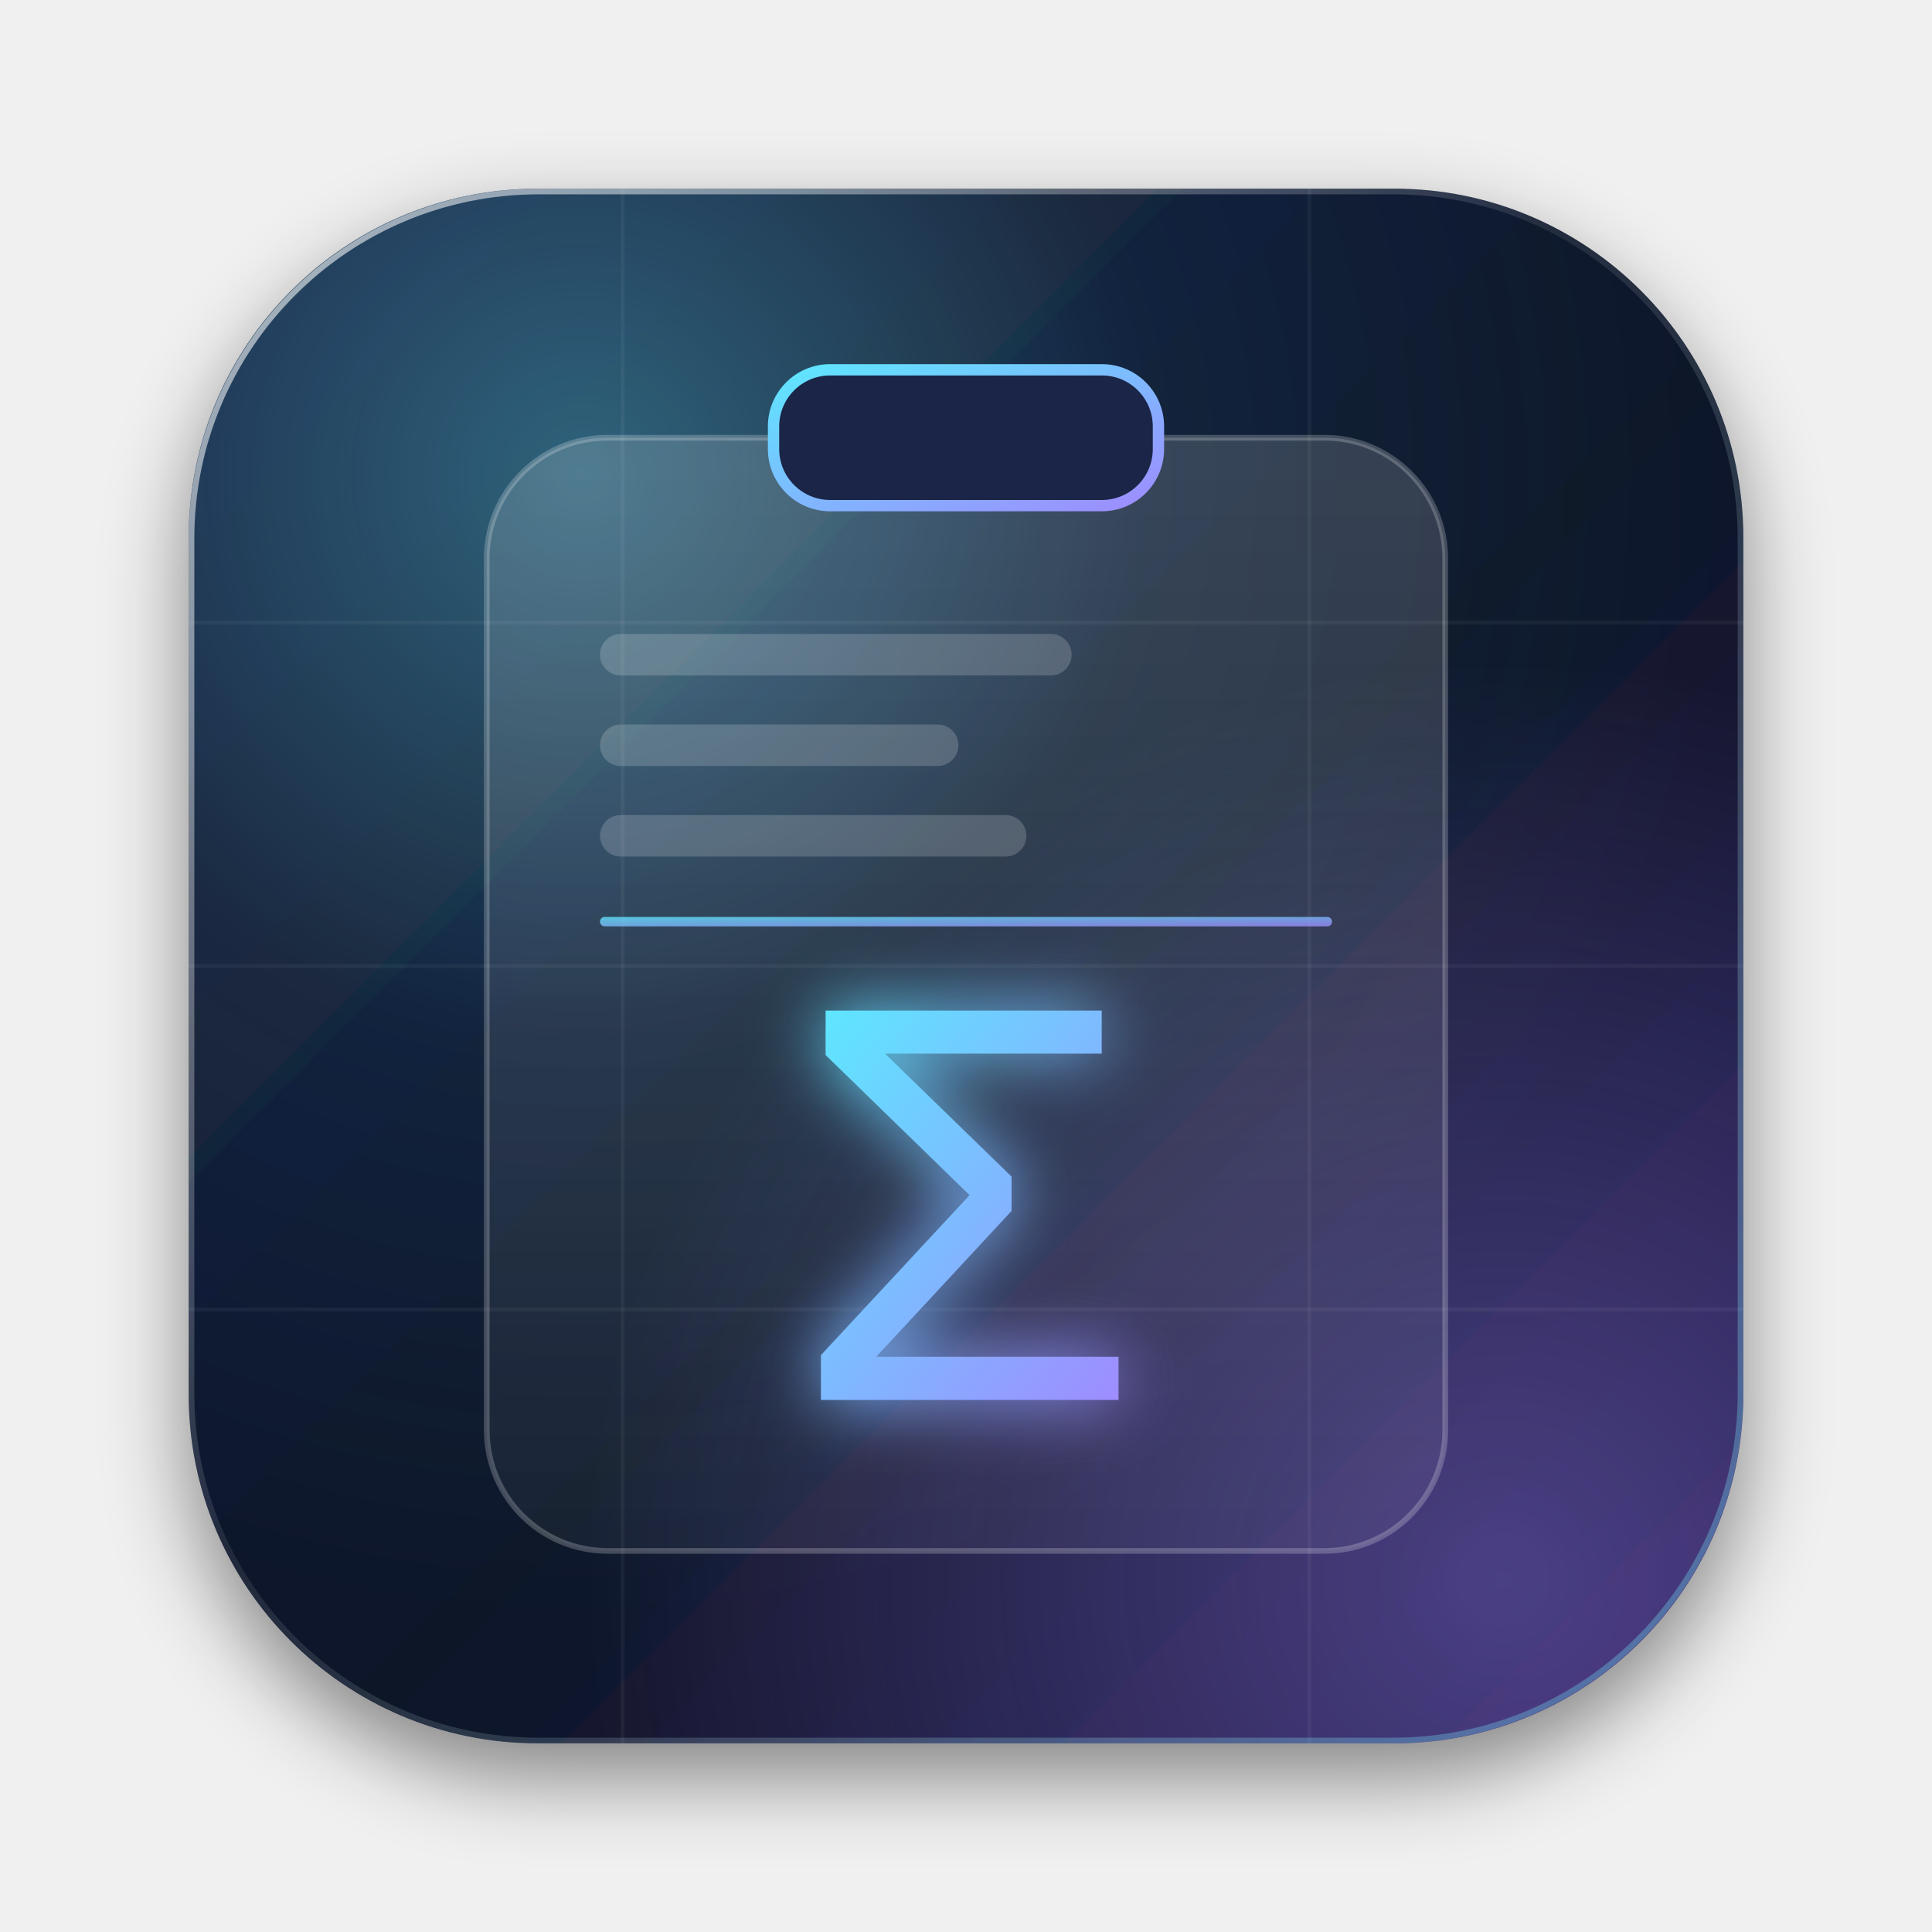
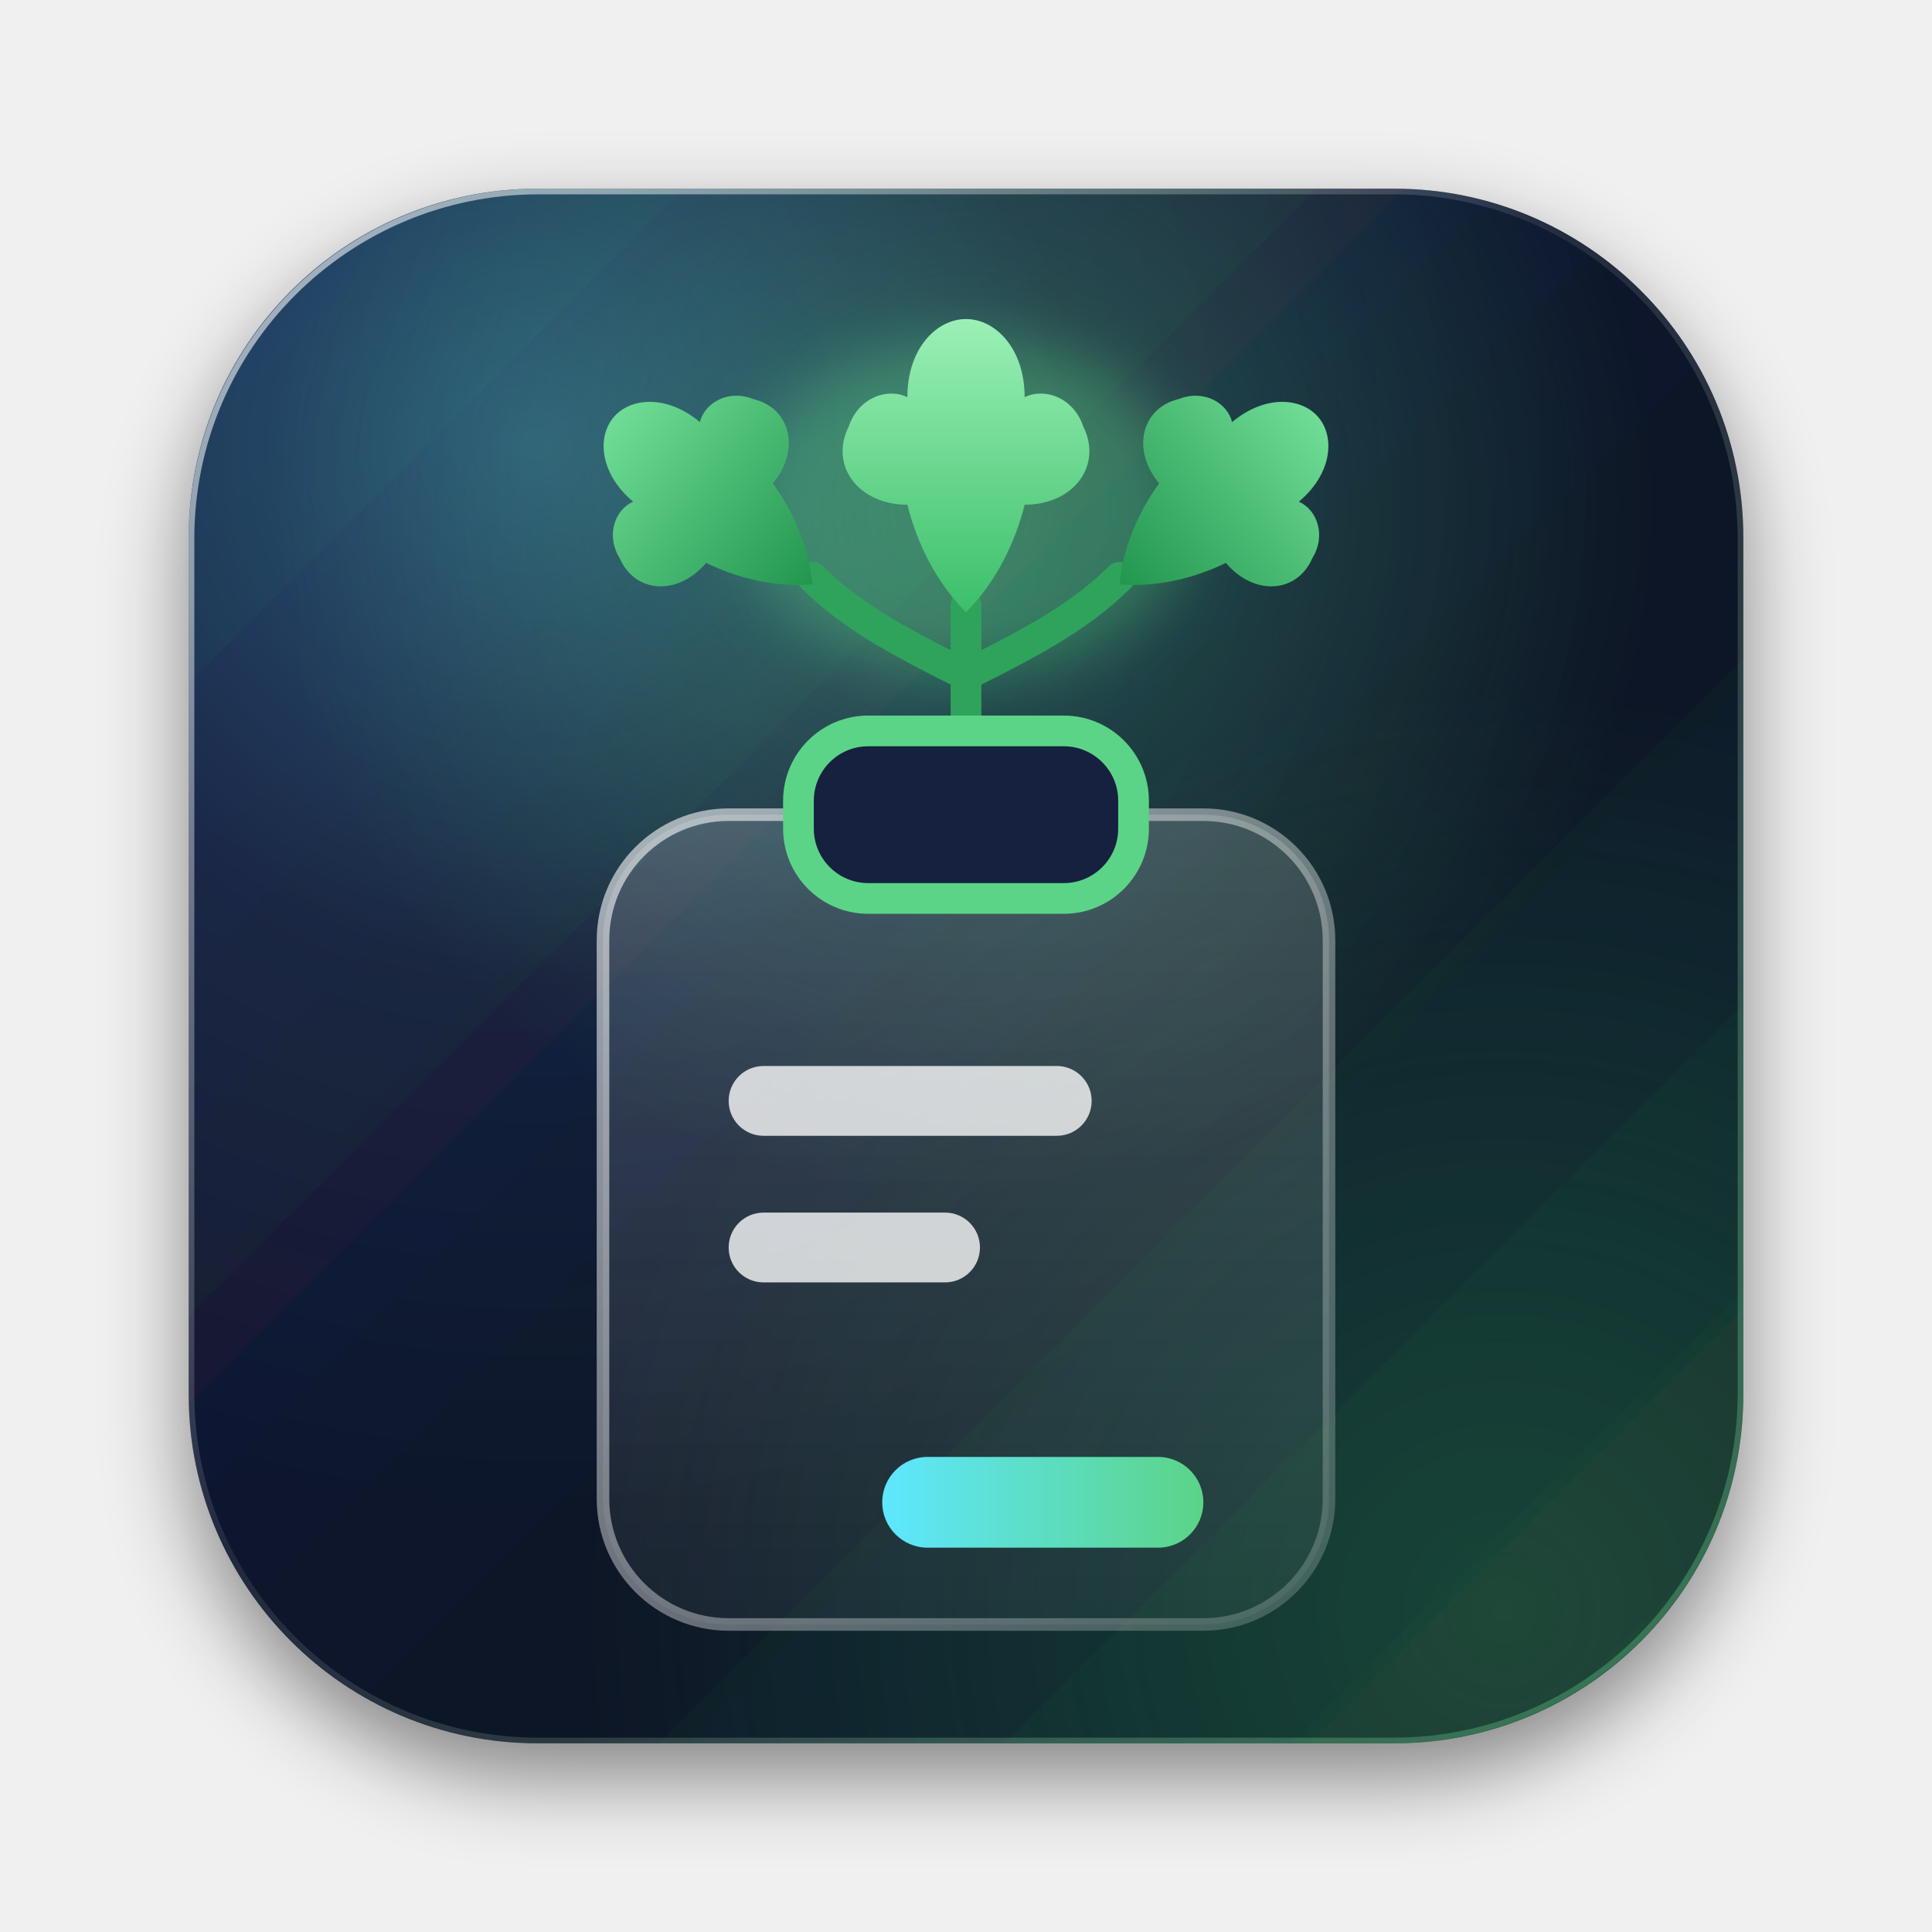
- <svg xmlns="http://www.w3.org/2000/svg" width="1024" height="1024" viewBox="0 0 1024 1024">
+ <svg xmlns="http://www.w3.org/2000/svg" xmlns:xlink="http://www.w3.org/1999/xlink" width="1024" height="1024" viewBox="0 0 1024 1024">
  <defs>
    <linearGradient id="bg" x1="0" y1="0" x2="1" y2="1">
-       <stop offset="0" stop-color="#16213E" />
+       <stop offset="0" stop-color="#1A2448" />
      <stop offset="0.55" stop-color="#0E1428" />
-       <stop offset="1" stop-color="#241A4A" />
+       <stop offset="1" stop-color="#132C2A" />
    </linearGradient>
-     <radialGradient id="bloom" cx="0.25" cy="0.18" r="0.75">
-       <stop offset="0" stop-color="#5EE7FF" stop-opacity="0.35" />
-       <stop offset="0.5" stop-color="#5EE7FF" stop-opacity="0.06" />
+     <radialGradient id="bloomCyan" cx="0.22" cy="0.16" r="0.7">
+       <stop offset="0" stop-color="#5EE7FF" stop-opacity="0.30" />
+       <stop offset="0.5" stop-color="#5EE7FF" stop-opacity="0.05" />
      <stop offset="1" stop-color="#5EE7FF" stop-opacity="0" />
    </radialGradient>
-     <radialGradient id="bloom2" cx="0.85" cy="0.9" r="0.6">
-       <stop offset="0" stop-color="#9E8CFF" stop-opacity="0.35" />
-       <stop offset="1" stop-color="#9E8CFF" stop-opacity="0" />
+     <radialGradient id="bloomGreen" cx="0.5" cy="0.2" r="0.45">
+       <stop offset="0" stop-color="#5BD487" stop-opacity="0.30" />
+       <stop offset="1" stop-color="#5BD487" stop-opacity="0" />
+     </radialGradient>
+     <radialGradient id="bloomLow" cx="0.85" cy="0.92" r="0.6">
+       <stop offset="0" stop-color="#3BBF6A" stop-opacity="0.22" />
+       <stop offset="1" stop-color="#3BBF6A" stop-opacity="0" />
    </radialGradient>
    <linearGradient id="edge" x1="0" y1="0" x2="1" y2="1">
      <stop offset="0" stop-color="#FFFFFF" stop-opacity="0.65" />
      <stop offset="0.45" stop-color="#FFFFFF" stop-opacity="0.08" />
-       <stop offset="1" stop-color="#5EE7FF" stop-opacity="0.35" />
-     </linearGradient>
-     <linearGradient id="accent" x1="0" y1="0" x2="1" y2="1">
-       <stop offset="0" stop-color="#5EE7FF" />
-       <stop offset="1" stop-color="#9E8CFF" />
+       <stop offset="1" stop-color="#5BD487" stop-opacity="0.35" />
    </linearGradient>
    <linearGradient id="card" x1="0" y1="0" x2="0" y2="1">
-       <stop offset="0" stop-color="#FFFFFF" stop-opacity="0.16" />
-       <stop offset="1" stop-color="#FFFFFF" stop-opacity="0.04" />
+       <stop offset="0" stop-color="#FFFFFF" stop-opacity="0.17" />
+       <stop offset="1" stop-color="#FFFFFF" stop-opacity="0.05" />
    </linearGradient>
+     <linearGradient id="cardEdge" x1="0" y1="0" x2="1" y2="1">
+       <stop offset="0" stop-color="#FFFFFF" stop-opacity="0.6" />
+       <stop offset="1" stop-color="#FFFFFF" stop-opacity="0.18" />
+     </linearGradient>
+     <linearGradient id="leafA" x1="0" y1="0" x2="0" y2="1">
+       <stop offset="0" stop-color="#9BF0B6" />
+       <stop offset="1" stop-color="#3BBF6A" />
+     </linearGradient>
+     <linearGradient id="leafB" x1="0" y1="0" x2="0" y2="1">
+       <stop offset="0" stop-color="#6FDD95" />
+       <stop offset="1" stop-color="#22954F" />
+     </linearGradient>
+     <linearGradient id="total" x1="0" y1="0" x2="1" y2="0">
+       <stop offset="0" stop-color="#5EE7FF" />
+       <stop offset="1" stop-color="#5BD487" />
+     </linearGradient>
+     <path id="leaf" d="M0 0 C-3 -3 -5 -7 -6 -11 C-11 -11 -14 -15 -12 -19 C-11 -22 -8 -23 -6 -22 C-6 -27 -3 -30 0 -30 C3 -30 6 -27 6 -22 C8 -23 11 -22 12 -19 C14 -15 11 -11 6 -11 C5 -7 3 -3 0 0 Z" />
    <filter id="glow" x="-50%" y="-50%" width="200%" height="200%">
-       <feGaussianBlur stdDeviation="18" result="b" />
-       <feMerge>
-         <feMergeNode in="b" />
-         <feMergeNode in="SourceGraphic" />
-       </feMerge>
+       <feGaussianBlur stdDeviation="2.2" />
    </filter>
    <filter id="shadow" x="-20%" y="-20%" width="140%" height="140%">
      <feDropShadow dx="0" dy="18" stdDeviation="22" flood-color="#000" flood-opacity="0.45" />
    </filter>
    <clipPath id="squircle">
      <rect x="100" y="100" width="824" height="824" rx="185" />
    </clipPath>
  </defs>
  <g filter="url(#shadow)">
    <rect x="100" y="100" width="824" height="824" rx="185" fill="url(#bg)" />
  </g>
  <g clip-path="url(#squircle)">
-     <rect x="100" y="100" width="824" height="824" fill="url(#bloom)" />
-     <rect x="100" y="100" width="824" height="824" fill="url(#bloom2)" />
-     <g stroke="#FFFFFF" stroke-opacity="0.05" stroke-width="2">
-       <line x1="100" y1="330" x2="924" y2="330" />
-       <line x1="100" y1="512" x2="924" y2="512" />
-       <line x1="100" y1="694" x2="924" y2="694" />
-       <line x1="330" y1="100" x2="330" y2="924" />
-       <line x1="694" y1="100" x2="694" y2="924" />
+     <rect x="100" y="100" width="824" height="824" fill="url(#bloomCyan)" />
+     <rect x="100" y="100" width="824" height="824" fill="url(#bloomGreen)" />
+     <rect x="100" y="100" width="824" height="824" fill="url(#bloomLow)" />
+     <g transform="translate(512 528) scale(7.4) translate(-50 -47)">
+       <ellipse cx="50" cy="12" rx="16" ry="12" fill="#5BD487" opacity="0.35" filter="url(#glow)" />
+       <rect x="24" y="34" width="52" height="58" rx="9" fill="url(#card)" stroke="url(#cardEdge)" stroke-width="0.9" />
+       <path d="M50 30 V19 M50 24 C46 22 42 20 39 17 M50 24 C54 22 58 20 61 17" stroke="#2FA35C" stroke-width="2.2" stroke-linecap="round" fill="none" />
+       <use xlink:href="#leaf" href="#leaf" transform="translate(39 17.5) rotate(-50) scale(0.62)" fill="url(#leafB)" />
+       <use xlink:href="#leaf" href="#leaf" transform="translate(61 17.5) rotate(50) scale(0.62)" fill="url(#leafB)" />
+       <use xlink:href="#leaf" href="#leaf" transform="translate(50 19.5) scale(0.7)" fill="url(#leafA)" />
+       <rect x="38" y="28" width="24" height="12" rx="5" fill="#16203F" stroke="#5BD487" stroke-width="2.2" />
+       <rect x="33" y="52" width="26" height="5" rx="2.5" fill="#FFFFFF" fill-opacity="0.78" />
+       <rect x="33" y="62.5" width="18" height="5" rx="2.5" fill="#FFFFFF" fill-opacity="0.78" />
+       <line x1="33" y1="74.5" x2="67" y2="74.5" stroke="url(#total)" stroke-width="2" stroke-linecap="round" />
+       <rect x="44" y="80" width="23" height="6.5" rx="3.25" fill="url(#total)" />
    </g>
-     <rect x="258" y="232" width="508" height="590" rx="64" fill="url(#card)" stroke="#FFFFFF" stroke-opacity="0.22" stroke-width="3" />
-     <rect x="410" y="196" width="204" height="72" rx="30" fill="#1B2547" stroke="url(#accent)" stroke-width="6" />
-     <g fill="#FFFFFF" fill-opacity="0.18">
-       <rect x="318" y="336" width="250" height="22" rx="11" />
-       <rect x="318" y="384" width="190" height="22" rx="11" />
-       <rect x="318" y="432" width="226" height="22" rx="11" />
-     </g>
-     <rect x="318" y="486" width="388" height="5" rx="2.5" fill="url(#accent)" opacity="0.8" />
-     <text x="512" y="742" text-anchor="middle" font-family="Helvetica Neue, Arial, sans-serif" font-size="300" font-weight="300" fill="url(#accent)" filter="url(#glow)">Σ</text>
  </g>
  <rect x="101.5" y="101.5" width="821" height="821" rx="184" fill="none" stroke="url(#edge)" stroke-width="3" />
</svg>
